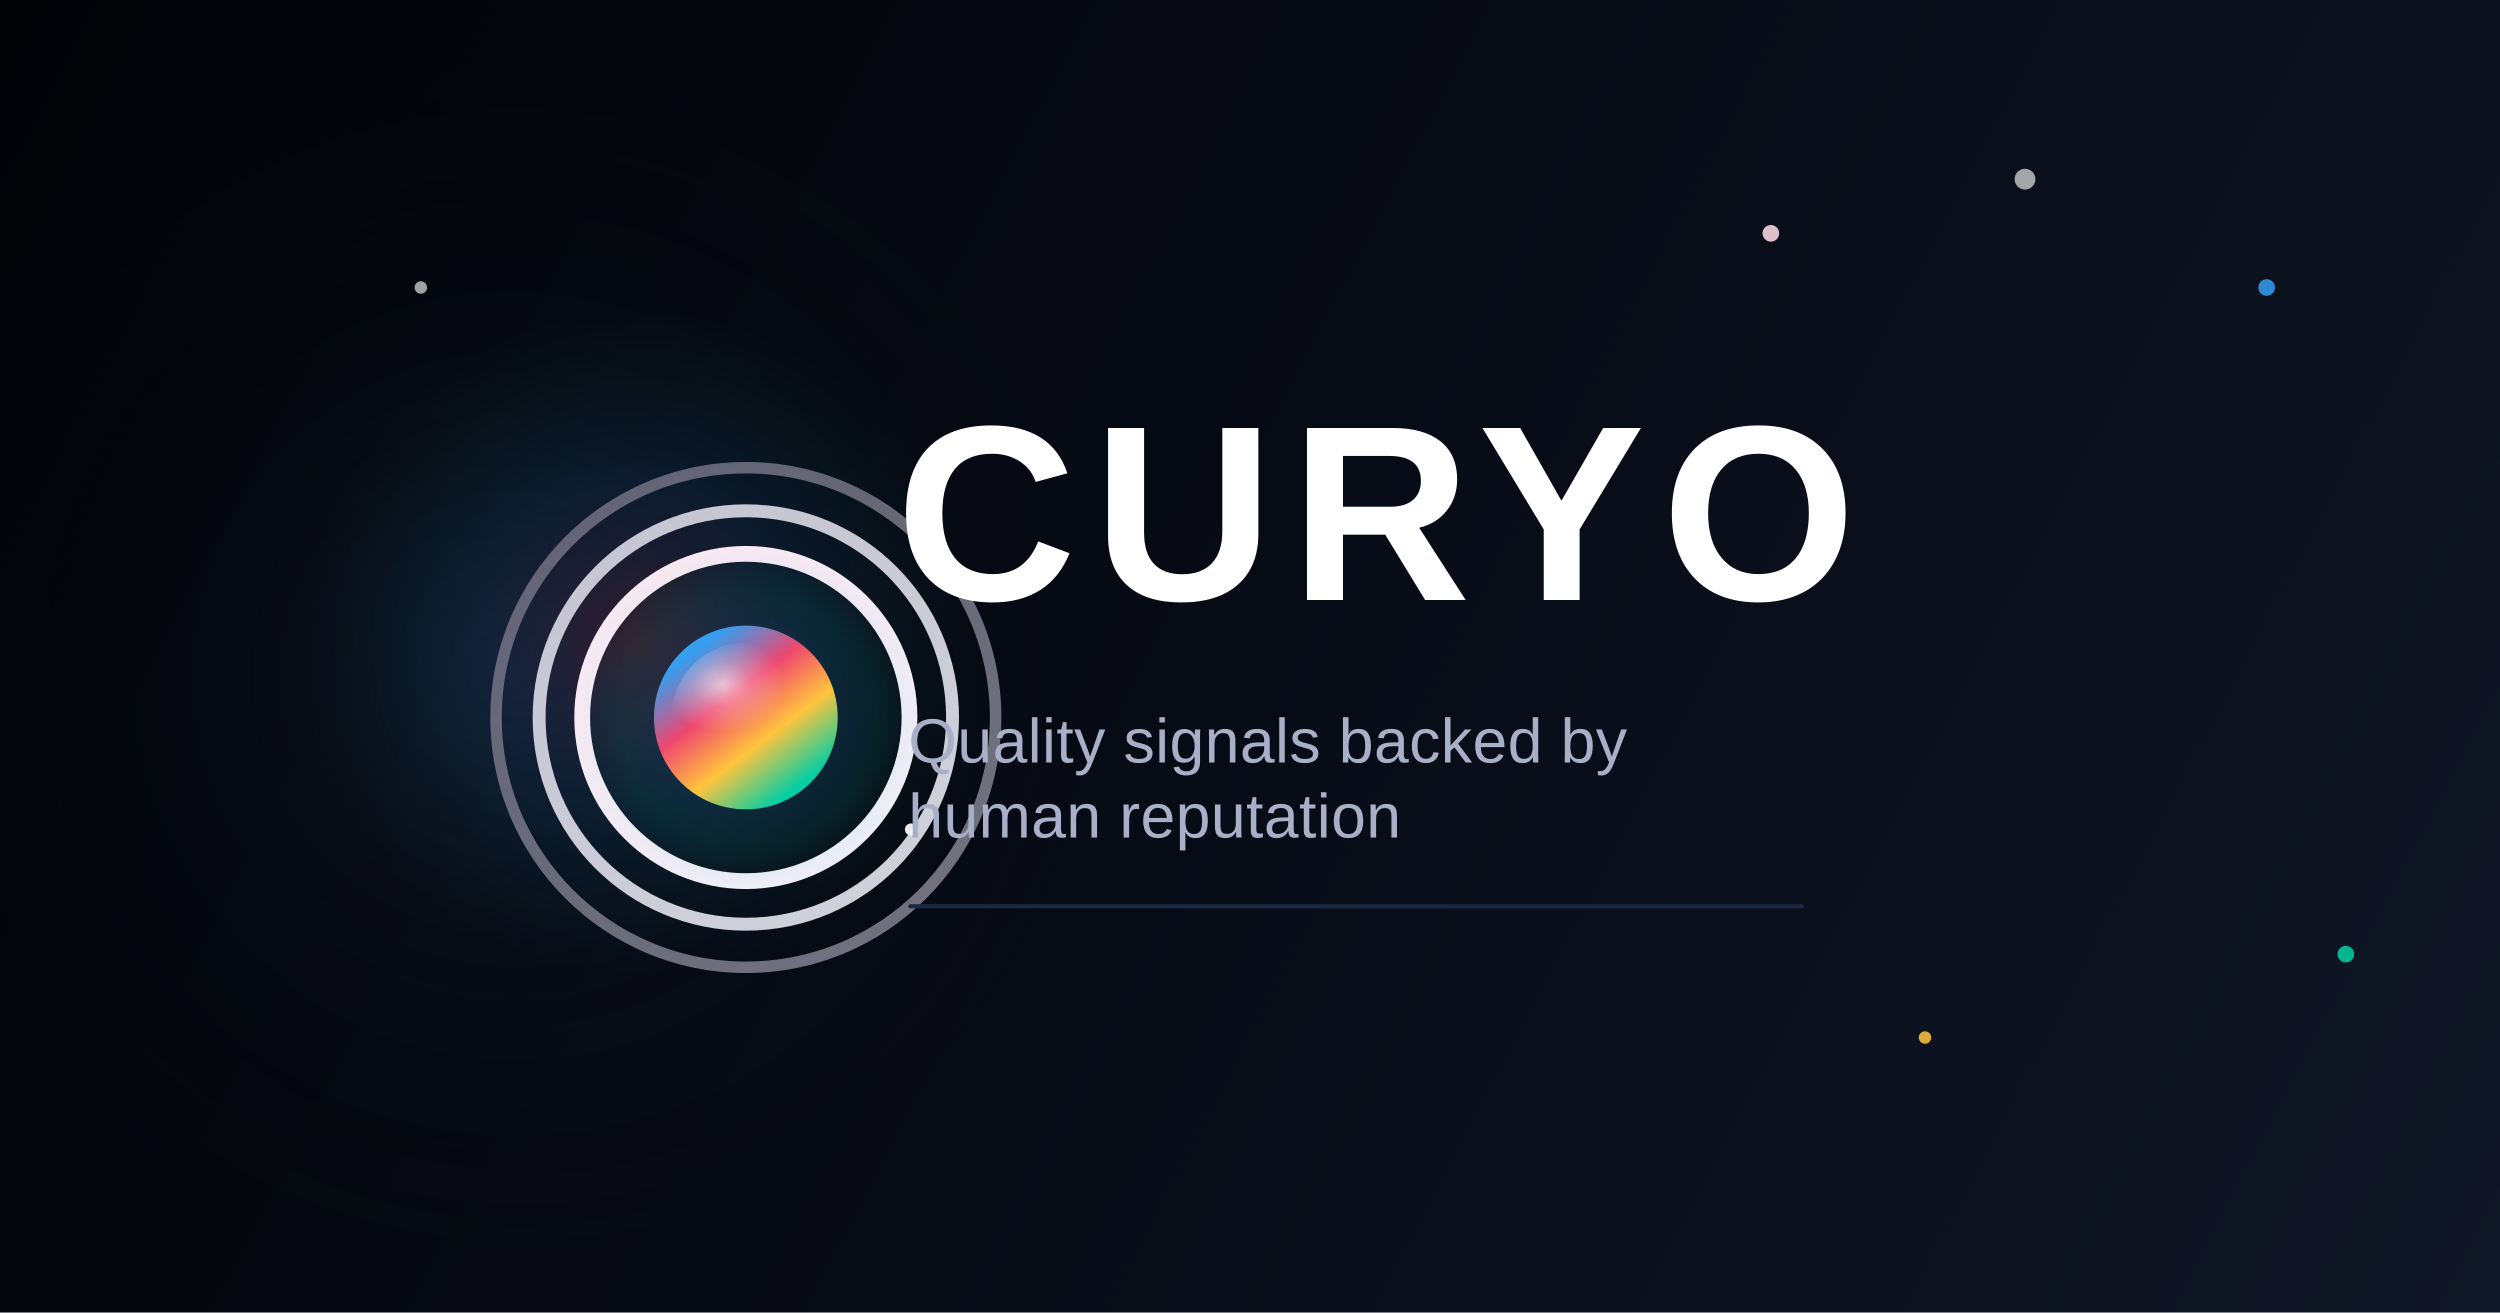
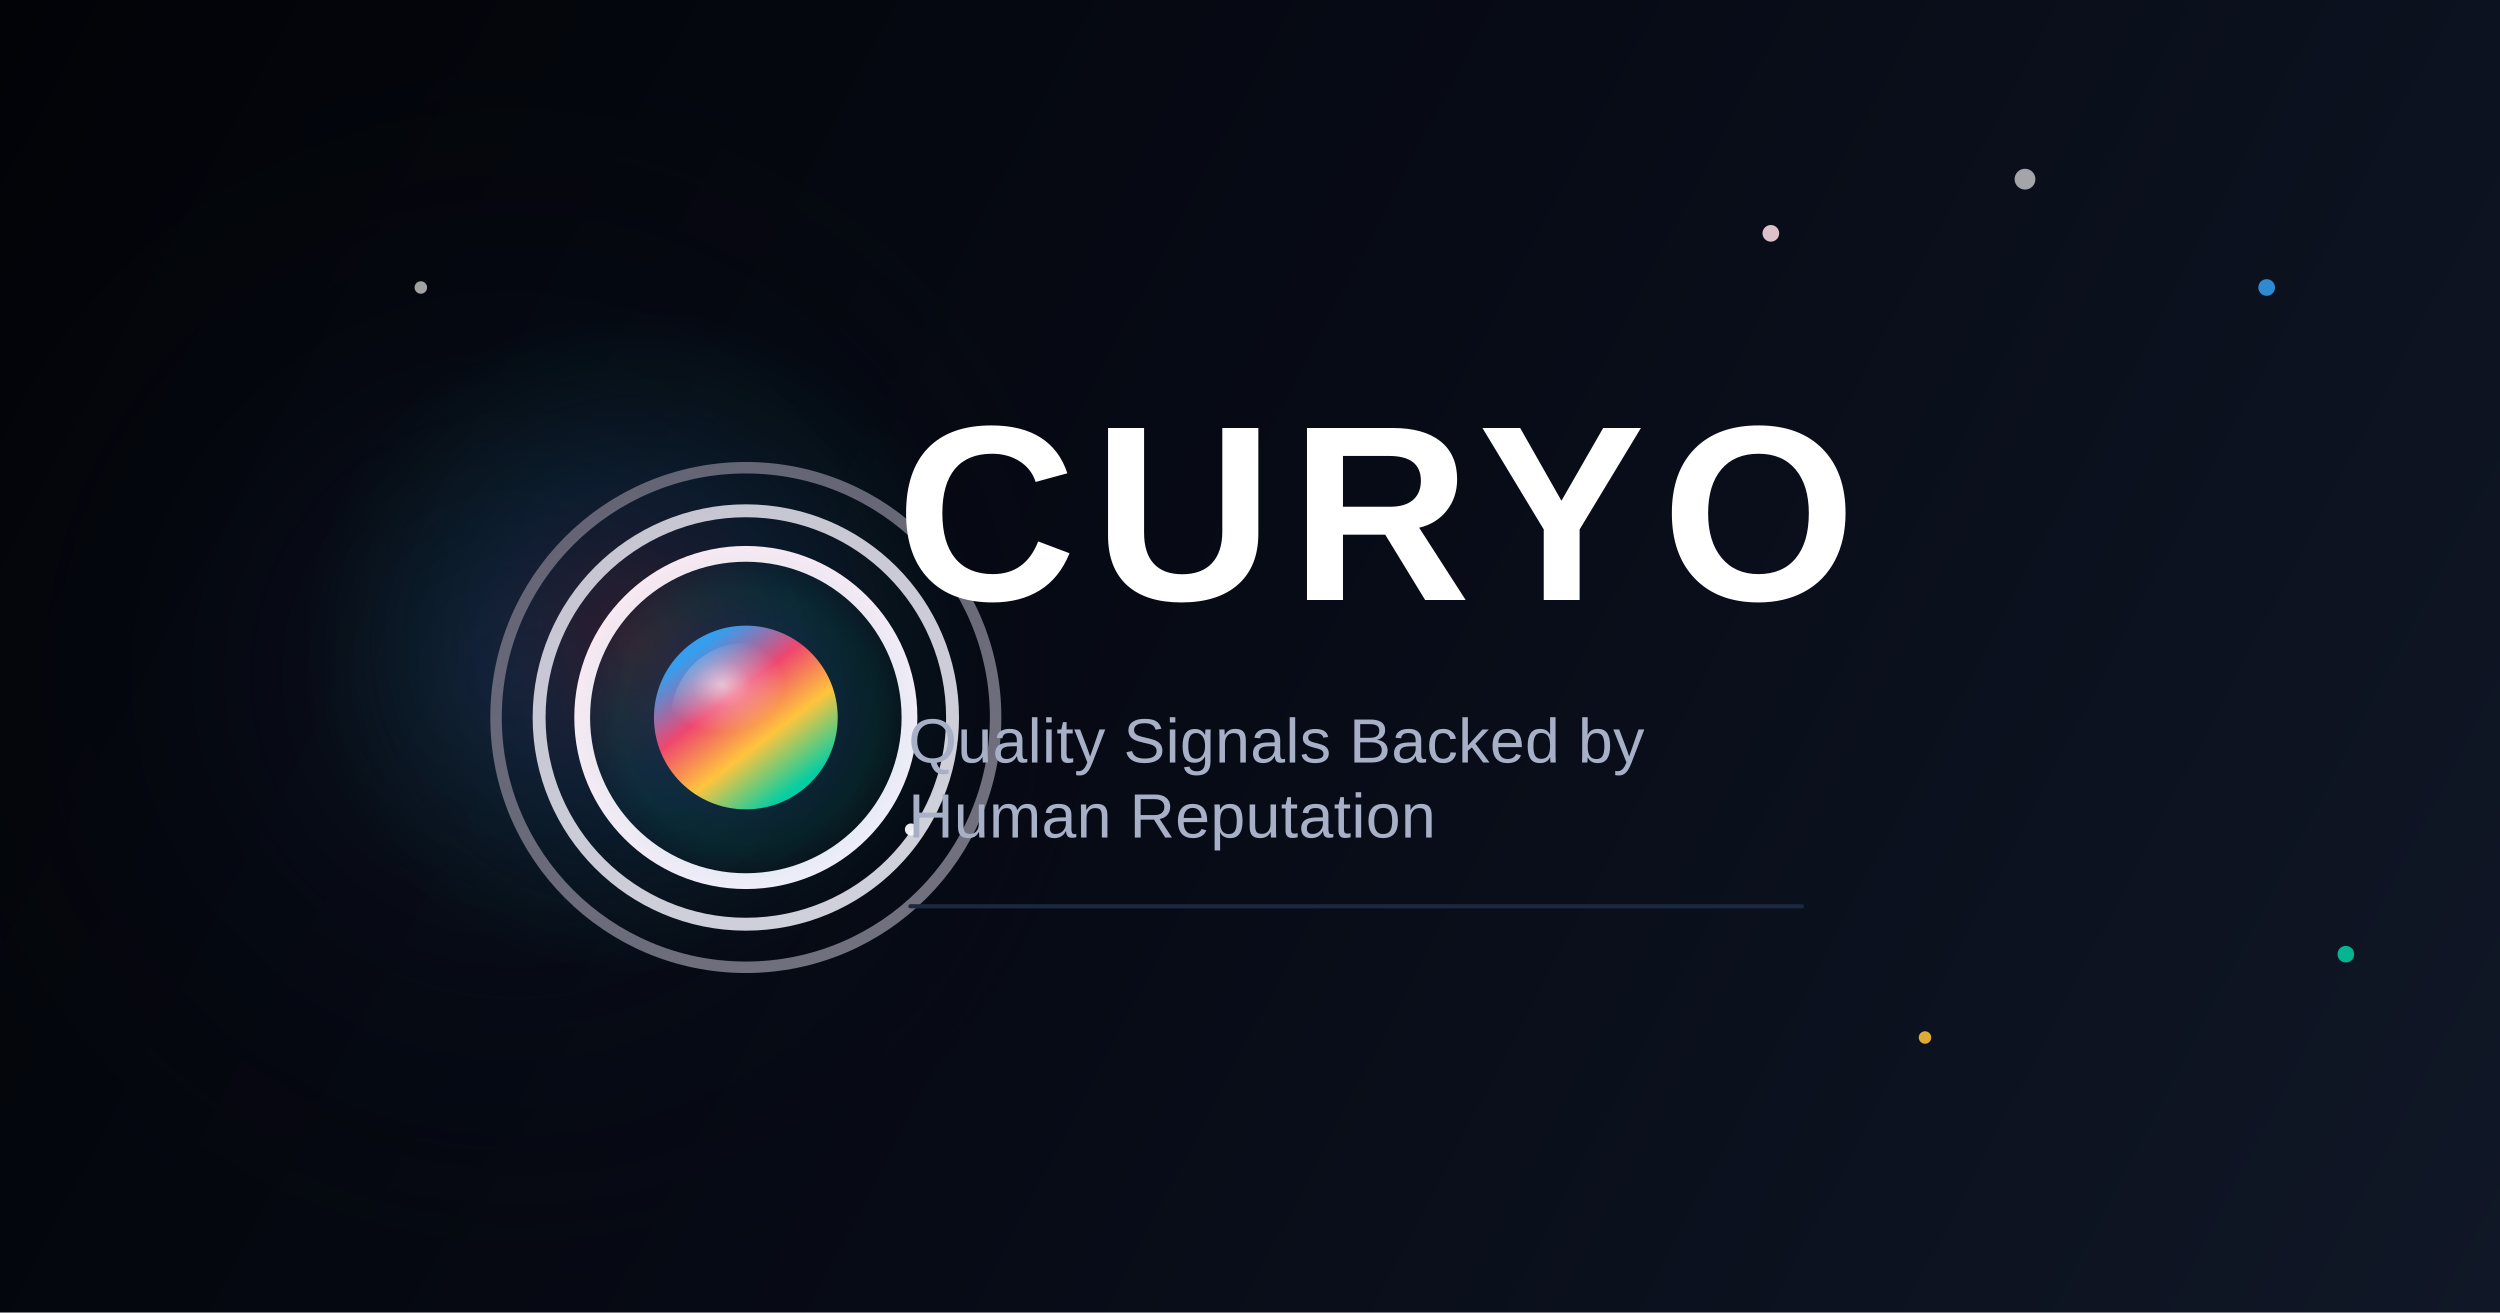
<svg xmlns="http://www.w3.org/2000/svg" viewBox="0 0 1200 630" width="1200" height="630" fill="none">
  <defs>
    <linearGradient id="og-bg" x1="0" y1="0" x2="1200" y2="630" gradientUnits="userSpaceOnUse">
      <stop offset="0%" stop-color="#020307" />
      <stop offset="50%" stop-color="#070B16" />
      <stop offset="100%" stop-color="#101726" />
    </linearGradient>
    <radialGradient id="og-left-glow" cx="248" cy="324" r="314" gradientUnits="userSpaceOnUse">
      <stop offset="0%" stop-color="#162036" stop-opacity="0.56" />
      <stop offset="50%" stop-color="#0B1324" stop-opacity="0.18" />
      <stop offset="100%" stop-color="#05070D" stop-opacity="0" />
    </radialGradient>
    <radialGradient id="og-core-glow" cx="306" cy="308" r="160" gradientUnits="userSpaceOnUse">
      <stop offset="0%" stop-color="#EF476F" stop-opacity="0.18" />
      <stop offset="48%" stop-color="#359EEE" stop-opacity="0.1" />
      <stop offset="100%" stop-color="#03CEA4" stop-opacity="0" />
    </radialGradient>
    <radialGradient id="og-orb-glow" cx="50%" cy="50%" r="50%">
      <stop offset="0%" stop-color="#EF476F" stop-opacity="0.18" />
      <stop offset="44%" stop-color="#359EEE" stop-opacity="0.11" />
      <stop offset="76%" stop-color="#03CEA4" stop-opacity="0.08" />
      <stop offset="100%" stop-color="#03CEA4" stop-opacity="0" />
    </radialGradient>
    <linearGradient id="og-orb" x1="0.22" y1="0.14" x2="0.78" y2="0.88" gradientUnits="objectBoundingBox">
      <stop offset="0%" stop-color="#359EEE" />
      <stop offset="34%" stop-color="#EF476F" />
      <stop offset="66%" stop-color="#FFC43D" />
      <stop offset="100%" stop-color="#03CEA4" />
    </linearGradient>
    <radialGradient id="og-gloss" cx="0" cy="0" r="1" gradientUnits="objectBoundingBox" gradientTransform="translate(0.34 0.28) scale(0.42 0.32)">
      <stop stop-color="#FFFFFF" stop-opacity="0.62" />
      <stop offset="0.48" stop-color="#FFFFFF" stop-opacity="0.24" />
      <stop offset="1" stop-color="#FFFFFF" stop-opacity="0" />
    </radialGradient>
    <linearGradient id="og-inner-ring" x1="146" y1="108" x2="366" y2="404" gradientUnits="userSpaceOnUse">
      <stop offset="0%" stop-color="#FFEAF4" />
      <stop offset="100%" stop-color="#EFF4FF" />
    </linearGradient>
    <linearGradient id="og-middle-ring" x1="126" y1="90" x2="386" y2="422" gradientUnits="userSpaceOnUse">
      <stop offset="0%" stop-color="#D8D5E2" />
      <stop offset="100%" stop-color="#E7EAF3" />
    </linearGradient>
    <linearGradient id="og-outer-ring" x1="106" y1="72" x2="406" y2="440" gradientUnits="userSpaceOnUse">
      <stop offset="0%" stop-color="#737182" />
      <stop offset="100%" stop-color="#8B8A99" />
    </linearGradient>
    <symbol id="og-mark" viewBox="0 0 512 512">
      <circle cx="256" cy="256" r="174" fill="none" stroke="url(#og-outer-ring)" stroke-width="8" stroke-opacity="0.82" />
      <circle cx="256" cy="256" r="144" fill="none" stroke="url(#og-middle-ring)" stroke-width="9" stroke-opacity="0.9" />
      <circle cx="256" cy="256" r="114" fill="none" stroke="url(#og-inner-ring)" stroke-width="11" stroke-opacity="0.98" />
      <circle cx="371" cy="334" r="4.2" fill="#F8FAFF" fill-opacity="0.94" />
      <circle cx="256" cy="256" r="118" fill="url(#og-orb-glow)" />
      <circle cx="256" cy="256" r="64" fill="url(#og-orb)" />
      <circle cx="256" cy="256" r="52" fill="url(#og-gloss)" />
    </symbol>
  </defs>
  <rect width="1200" height="630" fill="url(#og-bg)" />
  <circle cx="248" cy="324" r="314" fill="url(#og-left-glow)" />
  <circle cx="306" cy="308" r="160" fill="url(#og-core-glow)" />
  <g opacity="0.86">
    <circle cx="850" cy="112" r="4" fill="#FFDCE7" />
    <circle cx="972" cy="86" r="5" fill="#FFFFFF" fill-opacity="0.72" />
    <circle cx="1088" cy="138" r="4" fill="#359EEE" />
    <circle cx="1126" cy="458" r="4" fill="#03CEA4" />
    <circle cx="924" cy="498" r="3" fill="#FFC43D" />
    <circle cx="202" cy="138" r="3" fill="#FFFFFF" fill-opacity="0.72" />
  </g>
  <use href="#og-mark" transform="translate(22 168) scale(0.56)" />
  <text x="430" y="288" font-family="'Helvetica Neue', Arial, sans-serif" font-size="120" font-weight="700" fill="#FFFFFF" letter-spacing="8">
    CURYO
  </text>
  <text x="436" y="366" font-family="'Helvetica Neue', Arial, sans-serif" font-size="30" font-weight="400" fill="#A7B0C7" letter-spacing=".2">
-     <tspan x="436" dy="0">Quality signals backed by</tspan>
-     <tspan x="436" dy="36">human reputation</tspan>
+     <tspan x="436" dy="0">Quality Signals Backed by</tspan>
+     <tspan x="436" dy="36">Human Reputation</tspan>
  </text>
  <rect x="436" y="434" width="430" height="2" rx="1" fill="#1C2740" />
</svg>
